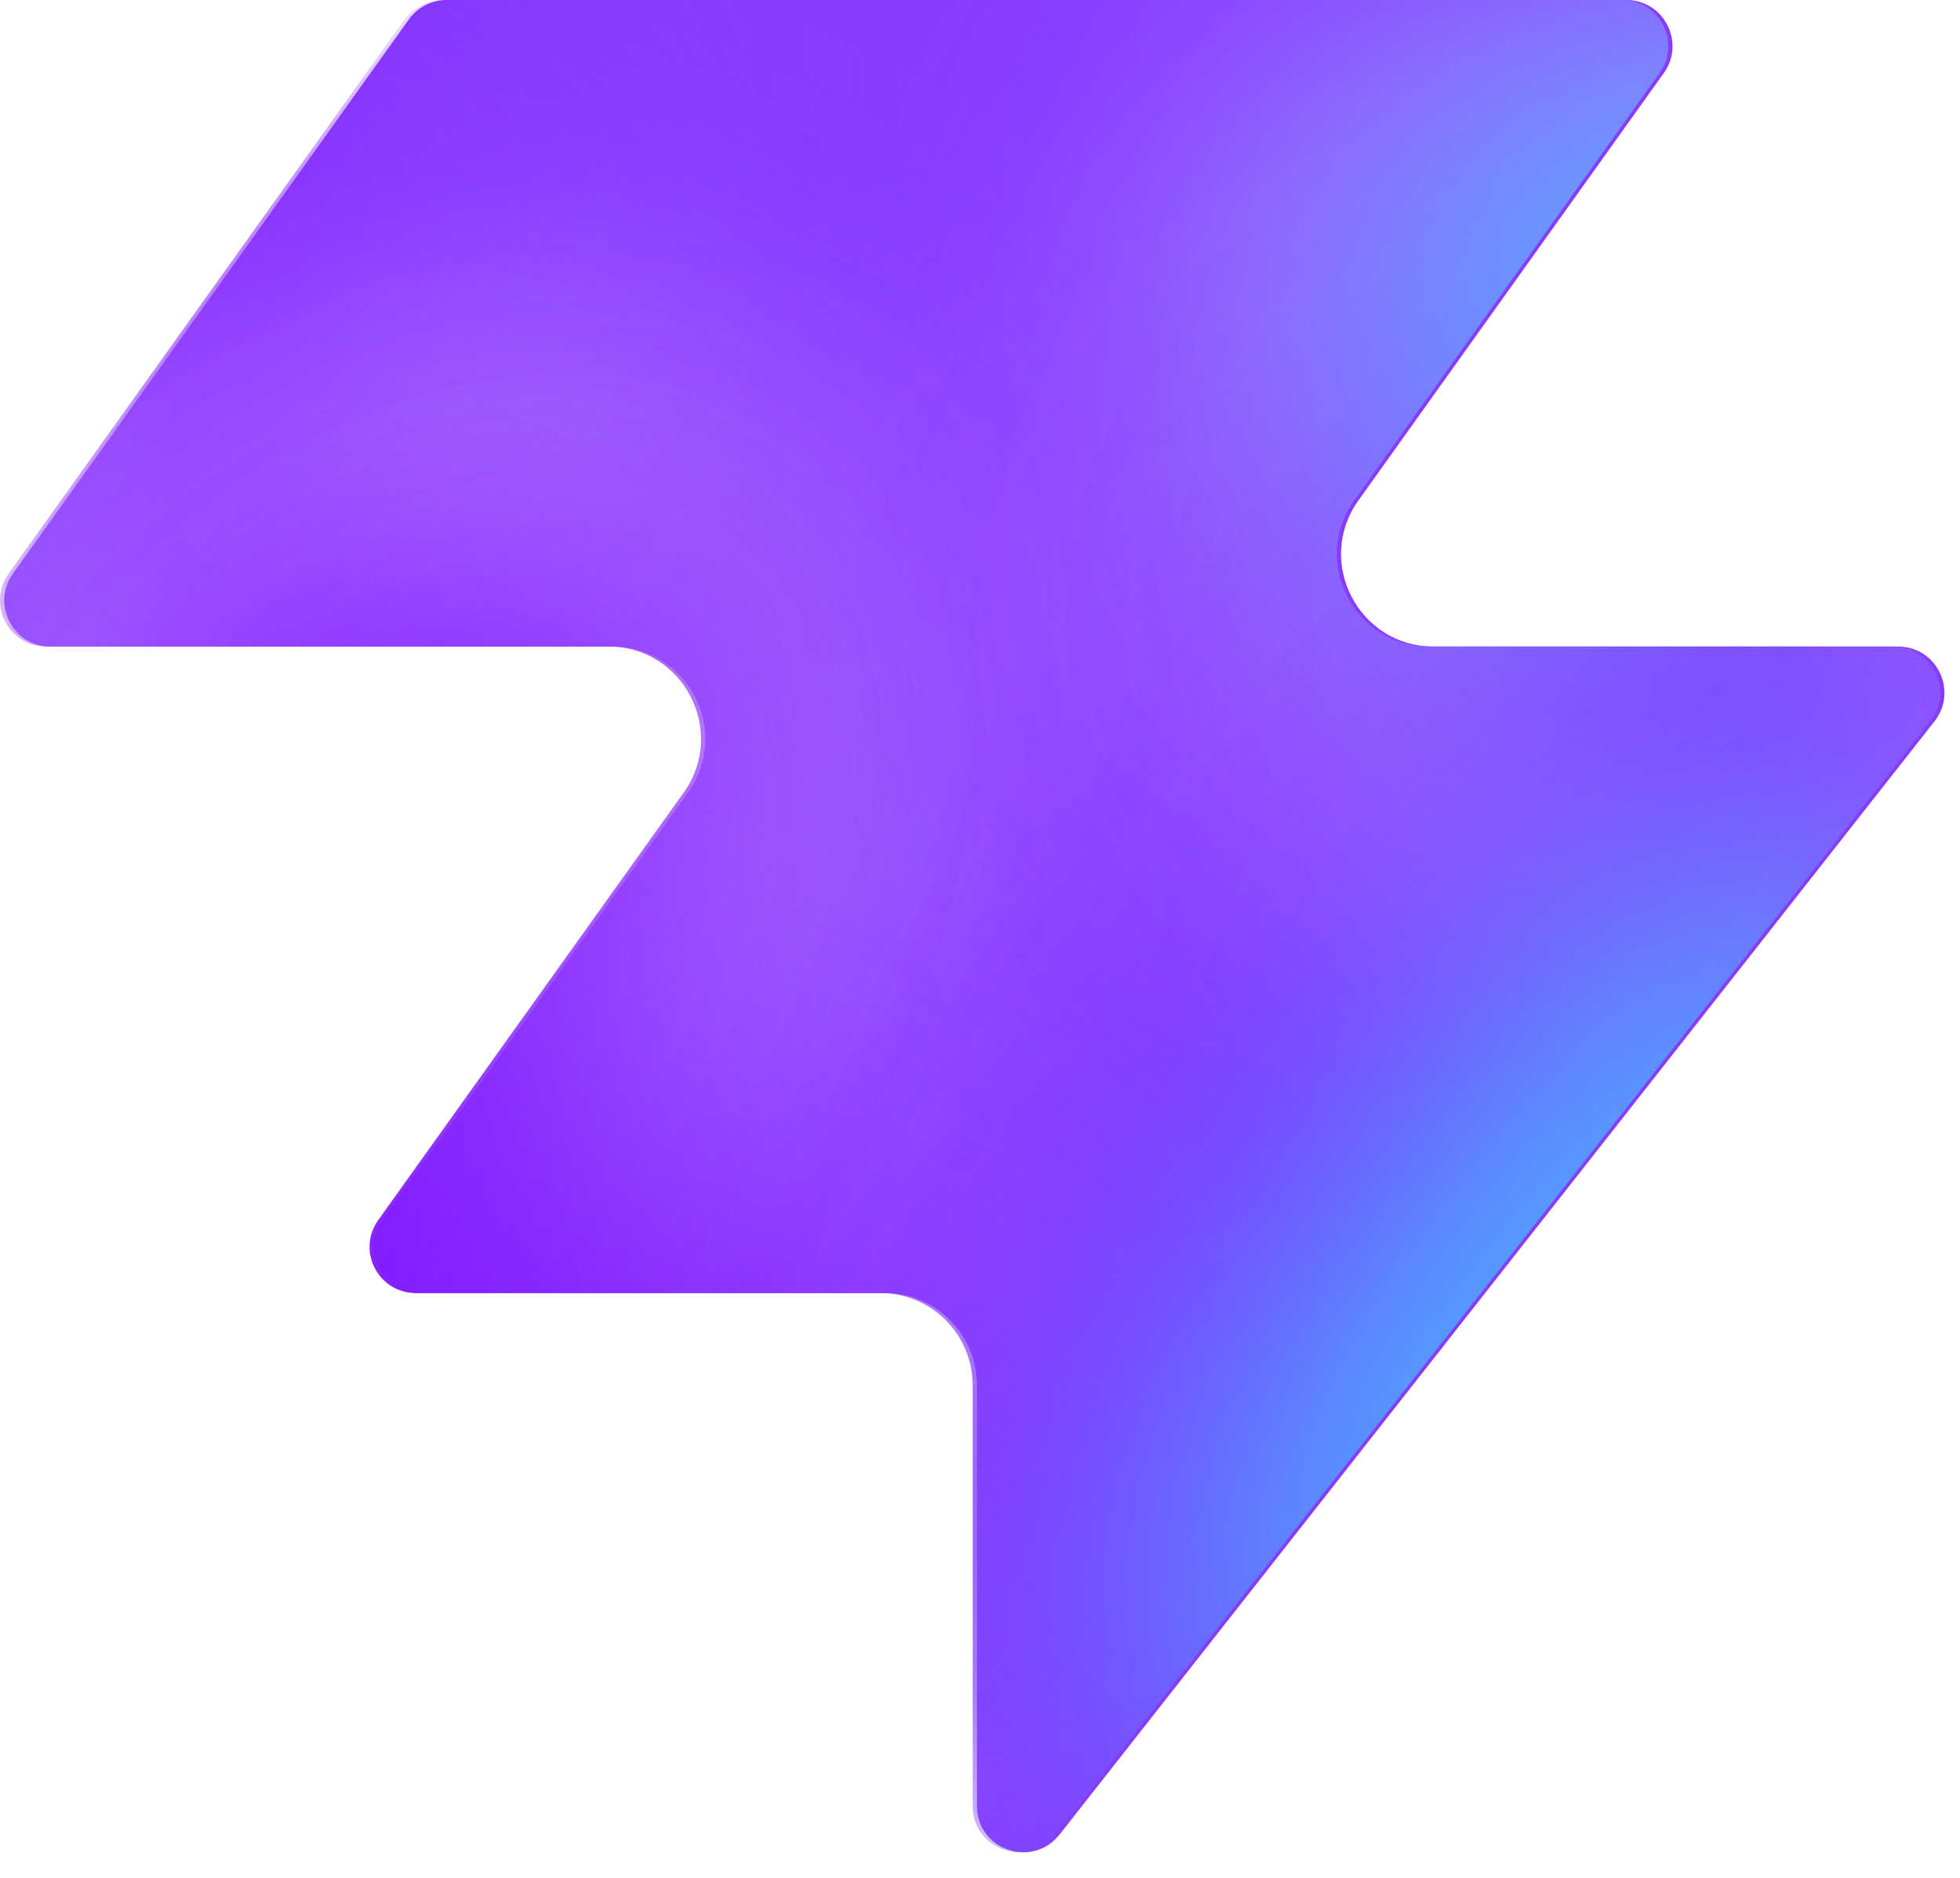
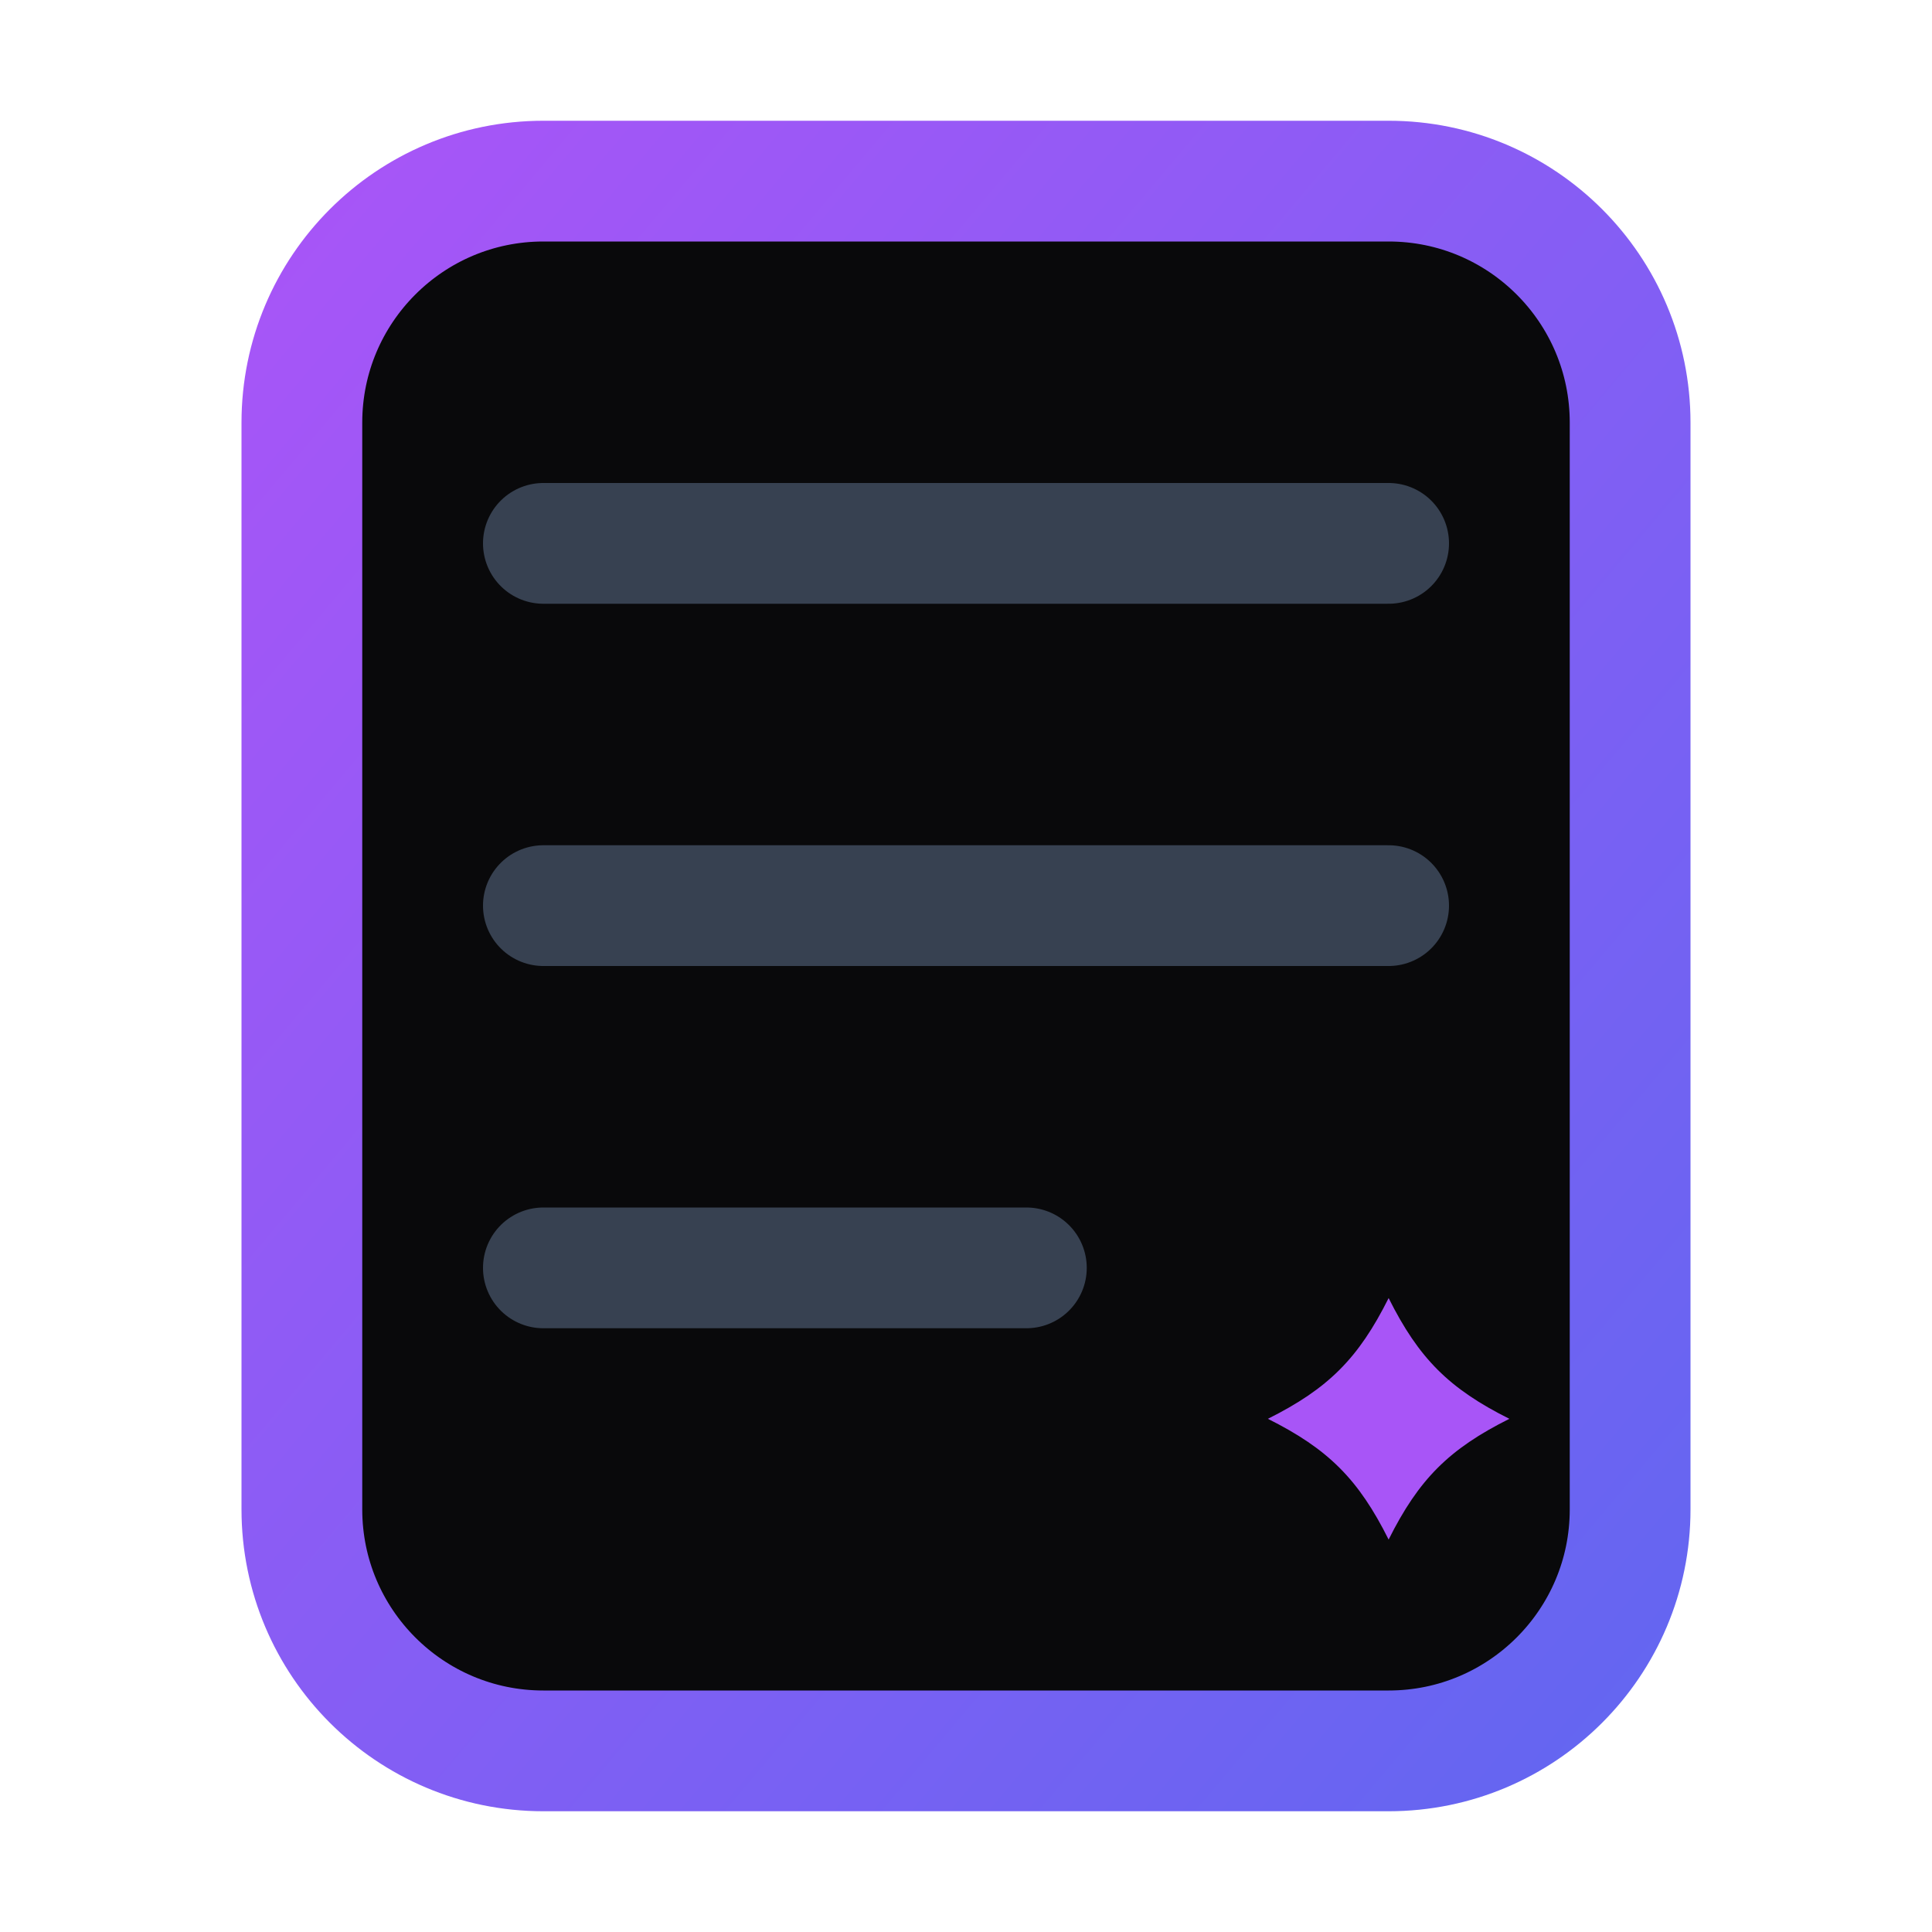
- <svg xmlns="http://www.w3.org/2000/svg" width="48" height="46" fill="none" viewBox="0 0 48 46">
-   <path fill="#863bff" d="M25.946 44.938c-.664.845-2.021.375-2.021-.698V33.937a2.26 2.26 0 0 0-2.262-2.262H10.287c-.92 0-1.456-1.04-.92-1.788l7.48-10.471c1.07-1.497 0-3.578-1.842-3.578H1.237c-.92 0-1.456-1.04-.92-1.788L10.013.474c.214-.297.556-.474.92-.474h28.894c.92 0 1.456 1.04.92 1.788l-7.48 10.471c-1.07 1.498 0 3.579 1.842 3.579h11.377c.943 0 1.473 1.088.89 1.83L25.947 44.94z" style="fill:#863bff;fill:color(display-p3 .525 .23 1);fill-opacity:1" />
-   <mask id="a" width="48" height="46" x="0" y="0" maskUnits="userSpaceOnUse" style="mask-type:alpha">
-     <path fill="#000" d="M25.842 44.938c-.664.844-2.021.375-2.021-.698V33.937a2.26 2.26 0 0 0-2.262-2.262H10.183c-.92 0-1.456-1.04-.92-1.788l7.48-10.471c1.07-1.498 0-3.579-1.842-3.579H1.133c-.92 0-1.456-1.04-.92-1.787L9.91.473c.214-.297.556-.474.92-.474h28.894c.92 0 1.456 1.04.92 1.788l-7.48 10.471c-1.07 1.498 0 3.578 1.842 3.578h11.377c.943 0 1.473 1.088.89 1.832L25.843 44.94z" style="fill:#000;fill-opacity:1" />
-   </mask>
-   <g mask="url(#a)">
-     <g filter="url(#b)">
-       <ellipse cx="5.508" cy="14.704" fill="#ede6ff" rx="5.508" ry="14.704" style="fill:#ede6ff;fill:color(display-p3 .927 .903 1);fill-opacity:1" transform="matrix(.00324 1 1 -.00324 -4.47 31.516)" />
-     </g>
-     <g filter="url(#c)">
-       <ellipse cx="10.399" cy="29.851" fill="#ede6ff" rx="10.399" ry="29.851" style="fill:#ede6ff;fill:color(display-p3 .927 .903 1);fill-opacity:1" transform="matrix(.00324 1 1 -.00324 -39.328 7.883)" />
-     </g>
-     <g filter="url(#d)">
-       <ellipse cx="5.508" cy="30.487" fill="#7e14ff" rx="5.508" ry="30.487" style="fill:#7e14ff;fill:color(display-p3 .492 .077 1);fill-opacity:1" transform="rotate(89.814 -25.913 -14.639)scale(1 -1)" />
-     </g>
-     <g filter="url(#e)">
-       <ellipse cx="5.508" cy="30.599" fill="#7e14ff" rx="5.508" ry="30.599" style="fill:#7e14ff;fill:color(display-p3 .492 .077 1);fill-opacity:1" transform="rotate(89.814 -32.644 -3.334)scale(1 -1)" />
-     </g>
-     <g filter="url(#f)">
-       <ellipse cx="5.508" cy="30.599" fill="#7e14ff" rx="5.508" ry="30.599" style="fill:#7e14ff;fill:color(display-p3 .492 .077 1);fill-opacity:1" transform="matrix(.00324 1 1 -.00324 -34.34 30.47)" />
-     </g>
-     <g filter="url(#g)">
-       <ellipse cx="14.072" cy="22.078" fill="#ede6ff" rx="14.072" ry="22.078" style="fill:#ede6ff;fill:color(display-p3 .927 .903 1);fill-opacity:1" transform="rotate(93.35 24.506 48.493)scale(-1 1)" />
-     </g>
-     <g filter="url(#h)">
-       <ellipse cx="3.47" cy="21.501" fill="#7e14ff" rx="3.47" ry="21.501" style="fill:#7e14ff;fill:color(display-p3 .492 .077 1);fill-opacity:1" transform="rotate(89.009 28.708 47.59)scale(-1 1)" />
-     </g>
-     <g filter="url(#i)">
-       <ellipse cx="3.47" cy="21.501" fill="#7e14ff" rx="3.47" ry="21.501" style="fill:#7e14ff;fill:color(display-p3 .492 .077 1);fill-opacity:1" transform="rotate(89.009 28.708 47.59)scale(-1 1)" />
-     </g>
-     <g filter="url(#j)">
-       <ellipse cx=".387" cy="8.972" fill="#7e14ff" rx="4.407" ry="29.108" style="fill:#7e14ff;fill:color(display-p3 .492 .077 1);fill-opacity:1" transform="rotate(39.51 .387 8.972)" />
-     </g>
-     <g filter="url(#k)">
-       <ellipse cx="47.523" cy="-6.092" fill="#7e14ff" rx="4.407" ry="29.108" style="fill:#7e14ff;fill:color(display-p3 .492 .077 1);fill-opacity:1" transform="rotate(37.892 47.523 -6.092)" />
-     </g>
-     <g filter="url(#l)">
-       <ellipse cx="41.412" cy="6.333" fill="#47bfff" rx="5.971" ry="9.665" style="fill:#47bfff;fill:color(display-p3 .28 .748 1);fill-opacity:1" transform="rotate(37.892 41.412 6.333)" />
-     </g>
-     <g filter="url(#m)">
-       <ellipse cx="-1.879" cy="38.332" fill="#7e14ff" rx="4.407" ry="29.108" style="fill:#7e14ff;fill:color(display-p3 .492 .077 1);fill-opacity:1" transform="rotate(37.892 -1.88 38.332)" />
-     </g>
-     <g filter="url(#n)">
-       <ellipse cx="-1.879" cy="38.332" fill="#7e14ff" rx="4.407" ry="29.108" style="fill:#7e14ff;fill:color(display-p3 .492 .077 1);fill-opacity:1" transform="rotate(37.892 -1.88 38.332)" />
-     </g>
-     <g filter="url(#o)">
-       <ellipse cx="35.651" cy="29.907" fill="#7e14ff" rx="4.407" ry="29.108" style="fill:#7e14ff;fill:color(display-p3 .492 .077 1);fill-opacity:1" transform="rotate(37.892 35.651 29.907)" />
-     </g>
-     <g filter="url(#p)">
-       <ellipse cx="38.418" cy="32.4" fill="#47bfff" rx="5.971" ry="15.297" style="fill:#47bfff;fill:color(display-p3 .28 .748 1);fill-opacity:1" transform="rotate(37.892 38.418 32.4)" />
-     </g>
-   </g>
+ <svg xmlns="http://www.w3.org/2000/svg" width="32" height="32" viewBox="0 0 32 32" fill="none">
  <defs>
-     <filter id="b" width="60.045" height="41.654" x="-19.77" y="16.149" color-interpolation-filters="sRGB" filterUnits="userSpaceOnUse">
-       <feFlood flood-opacity="0" result="BackgroundImageFix" />
-       <feBlend in="SourceGraphic" in2="BackgroundImageFix" result="shape" />
-       <feGaussianBlur result="effect1_foregroundBlur_2002_17158" stdDeviation="7.659" />
-     </filter>
-     <filter id="c" width="90.34" height="51.437" x="-54.613" y="-7.533" color-interpolation-filters="sRGB" filterUnits="userSpaceOnUse">
-       <feFlood flood-opacity="0" result="BackgroundImageFix" />
-       <feBlend in="SourceGraphic" in2="BackgroundImageFix" result="shape" />
-       <feGaussianBlur result="effect1_foregroundBlur_2002_17158" stdDeviation="7.659" />
-     </filter>
-     <filter id="d" width="79.355" height="29.4" x="-49.64" y="2.03" color-interpolation-filters="sRGB" filterUnits="userSpaceOnUse">
-       <feFlood flood-opacity="0" result="BackgroundImageFix" />
-       <feBlend in="SourceGraphic" in2="BackgroundImageFix" result="shape" />
-       <feGaussianBlur result="effect1_foregroundBlur_2002_17158" stdDeviation="4.596" />
-     </filter>
-     <filter id="e" width="79.579" height="29.4" x="-45.045" y="20.029" color-interpolation-filters="sRGB" filterUnits="userSpaceOnUse">
-       <feFlood flood-opacity="0" result="BackgroundImageFix" />
-       <feBlend in="SourceGraphic" in2="BackgroundImageFix" result="shape" />
-       <feGaussianBlur result="effect1_foregroundBlur_2002_17158" stdDeviation="4.596" />
-     </filter>
-     <filter id="f" width="79.579" height="29.4" x="-43.513" y="21.178" color-interpolation-filters="sRGB" filterUnits="userSpaceOnUse">
-       <feFlood flood-opacity="0" result="BackgroundImageFix" />
-       <feBlend in="SourceGraphic" in2="BackgroundImageFix" result="shape" />
-       <feGaussianBlur result="effect1_foregroundBlur_2002_17158" stdDeviation="4.596" />
-     </filter>
-     <filter id="g" width="74.749" height="58.852" x="15.756" y="-17.901" color-interpolation-filters="sRGB" filterUnits="userSpaceOnUse">
-       <feFlood flood-opacity="0" result="BackgroundImageFix" />
-       <feBlend in="SourceGraphic" in2="BackgroundImageFix" result="shape" />
-       <feGaussianBlur result="effect1_foregroundBlur_2002_17158" stdDeviation="7.659" />
-     </filter>
-     <filter id="h" width="61.377" height="25.362" x="23.548" y="2.284" color-interpolation-filters="sRGB" filterUnits="userSpaceOnUse">
-       <feFlood flood-opacity="0" result="BackgroundImageFix" />
-       <feBlend in="SourceGraphic" in2="BackgroundImageFix" result="shape" />
-       <feGaussianBlur result="effect1_foregroundBlur_2002_17158" stdDeviation="4.596" />
-     </filter>
-     <filter id="i" width="61.377" height="25.362" x="23.548" y="2.284" color-interpolation-filters="sRGB" filterUnits="userSpaceOnUse">
-       <feFlood flood-opacity="0" result="BackgroundImageFix" />
-       <feBlend in="SourceGraphic" in2="BackgroundImageFix" result="shape" />
-       <feGaussianBlur result="effect1_foregroundBlur_2002_17158" stdDeviation="4.596" />
-     </filter>
-     <filter id="j" width="56.045" height="63.649" x="-27.636" y="-22.853" color-interpolation-filters="sRGB" filterUnits="userSpaceOnUse">
-       <feFlood flood-opacity="0" result="BackgroundImageFix" />
-       <feBlend in="SourceGraphic" in2="BackgroundImageFix" result="shape" />
-       <feGaussianBlur result="effect1_foregroundBlur_2002_17158" stdDeviation="4.596" />
-     </filter>
-     <filter id="k" width="54.814" height="64.646" x="20.116" y="-38.415" color-interpolation-filters="sRGB" filterUnits="userSpaceOnUse">
-       <feFlood flood-opacity="0" result="BackgroundImageFix" />
-       <feBlend in="SourceGraphic" in2="BackgroundImageFix" result="shape" />
-       <feGaussianBlur result="effect1_foregroundBlur_2002_17158" stdDeviation="4.596" />
-     </filter>
-     <filter id="l" width="33.541" height="35.313" x="24.641" y="-11.323" color-interpolation-filters="sRGB" filterUnits="userSpaceOnUse">
-       <feFlood flood-opacity="0" result="BackgroundImageFix" />
-       <feBlend in="SourceGraphic" in2="BackgroundImageFix" result="shape" />
-       <feGaussianBlur result="effect1_foregroundBlur_2002_17158" stdDeviation="4.596" />
-     </filter>
-     <filter id="m" width="54.814" height="64.646" x="-29.286" y="6.009" color-interpolation-filters="sRGB" filterUnits="userSpaceOnUse">
-       <feFlood flood-opacity="0" result="BackgroundImageFix" />
-       <feBlend in="SourceGraphic" in2="BackgroundImageFix" result="shape" />
-       <feGaussianBlur result="effect1_foregroundBlur_2002_17158" stdDeviation="4.596" />
-     </filter>
-     <filter id="n" width="54.814" height="64.646" x="-29.286" y="6.009" color-interpolation-filters="sRGB" filterUnits="userSpaceOnUse">
-       <feFlood flood-opacity="0" result="BackgroundImageFix" />
-       <feBlend in="SourceGraphic" in2="BackgroundImageFix" result="shape" />
-       <feGaussianBlur result="effect1_foregroundBlur_2002_17158" stdDeviation="4.596" />
-     </filter>
-     <filter id="o" width="54.814" height="64.646" x="8.244" y="-2.416" color-interpolation-filters="sRGB" filterUnits="userSpaceOnUse">
-       <feFlood flood-opacity="0" result="BackgroundImageFix" />
-       <feBlend in="SourceGraphic" in2="BackgroundImageFix" result="shape" />
-       <feGaussianBlur result="effect1_foregroundBlur_2002_17158" stdDeviation="4.596" />
-     </filter>
-     <filter id="p" width="39.409" height="43.623" x="18.713" y="10.588" color-interpolation-filters="sRGB" filterUnits="userSpaceOnUse">
-       <feFlood flood-opacity="0" result="BackgroundImageFix" />
-       <feBlend in="SourceGraphic" in2="BackgroundImageFix" result="shape" />
-       <feGaussianBlur result="effect1_foregroundBlur_2002_17158" stdDeviation="4.596" />
-     </filter>
+     <linearGradient id="purpleGradient" x1="0%" y1="0%" x2="100%" y2="100%">
+       <stop offset="0%" stop-color="#a855f7" />
+       <stop offset="100%" stop-color="#6366f1" />
+     </linearGradient>
  </defs>
+   <rect x="5" y="3" width="22" height="26" rx="4" stroke="url(#purpleGradient)" stroke-width="2" fill="#09090b" />
+   <line x1="9" y1="9" x2="23" y2="9" stroke="#374151" stroke-width="2" stroke-linecap="round" />
+   <line x1="9" y1="15" x2="23" y2="15" stroke="#374151" stroke-width="2" stroke-linecap="round" />
+   <line x1="9" y1="21" x2="17" y2="21" stroke="#374151" stroke-width="2" stroke-linecap="round" />
+   <path d="M23 21.5C23.5 22.5 24 23 25 23.5C24 24 23.5 24.5 23 25.5C22.5 24.5 22 24 21 23.5C22 23 22.5 22.5 23 21.5Z" fill="#a855f7" />
</svg>
